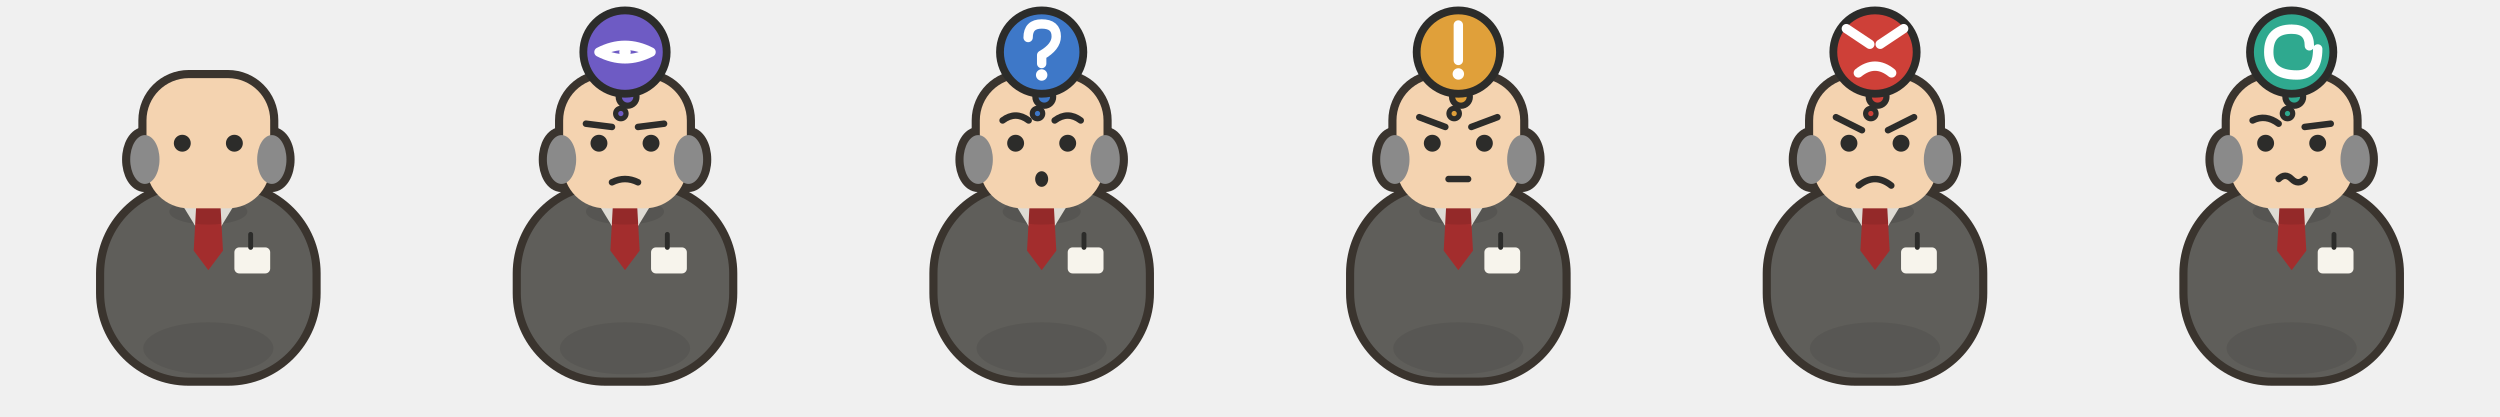
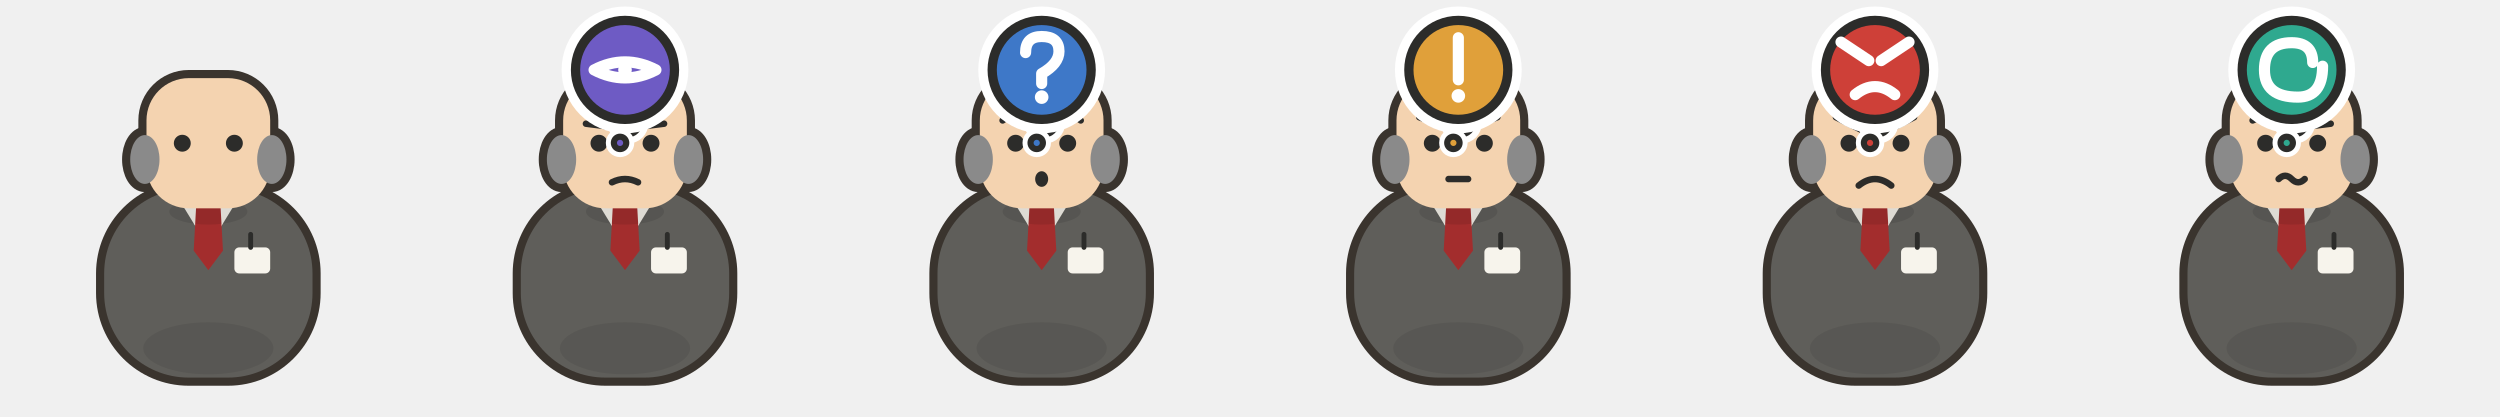
<svg xmlns="http://www.w3.org/2000/svg" viewBox="0 0 768 128" width="768" height="128">
  <g transform="translate(0 0)">
    <path d="M 48 113 a 16 4.5 0 1 0 32 0 a 16 4.5 0 1 0 -32 0 Z" fill="#000000" opacity="0.12" />
    <g transform="translate(64 0) scale(1 1) translate(-64 0)">
      <g transform="translate(64 87)">
        <path d="M -6 -29 h 12 a 26 26 0 0 1 26 26 v 6 a 26 26 0 0 1 -26 26 h -12 a 26 26 0 0 1 -26 -26 v -6 a 26 26 0 0 1 26 -26 Z" fill="#3A342E" stroke="#3A342E" stroke-width="5" stroke-linejoin="round" stroke-linecap="round" />
      </g>
    </g>
    <g transform="translate(64 58) scale(1) translate(-64 -58)">
      <g transform="translate(64 44)">
        <path d="M -6 -20 h 12 a 13 13 0 0 1 13 13 v 14 a 13 13 0 0 1 -13 13 h -12 a 13 13 0 0 1 -13 -13 v -14 a 13 13 0 0 1 13 -13 Z" fill="#3A342E" stroke="#3A342E" stroke-width="5" stroke-linejoin="round" stroke-linecap="round" />
      </g>
      <g transform="translate(64 44)">
        <path d="M -24 5 a 4.5 7.5 0 1 0 9 0 a 4.5 7.5 0 1 0 -9 0 Z" fill="#3A342E" stroke="#3A342E" stroke-width="5" stroke-linejoin="round" stroke-linecap="round" />
        <path d="M 15 5 a 4.5 7.5 0 1 0 9 0 a 4.5 7.5 0 1 0 -9 0 Z" fill="#3A342E" stroke="#3A342E" stroke-width="5" stroke-linejoin="round" stroke-linecap="round" />
      </g>
    </g>
    <g transform="translate(64 0) scale(1 1) translate(-64 0)">
      <g transform="translate(64 87)">
        <path d="M -6 -29 h 12 a 26 26 0 0 1 26 26 v 6 a 26 26 0 0 1 -26 26 h -12 a 26 26 0 0 1 -26 -26 v -6 a 26 26 0 0 1 26 -26 Z" fill="#5F5E5A" />
        <path d="M -20 20 a 20 8 0 1 0 40 0 a 20 8 0 1 0 -40 0 Z" fill="#00000012" />
      </g>
      <g transform="translate(64 87)">
        <path d="M -11 -29 L 0 -11 L 11 -29 Z" fill="#F5F2EA" />
        <path d="M -3.5 -28 L 3.5 -28 L 4.5 -10 L 0 -4 L -4.5 -10 Z" fill="#A32D2D" />
      </g>
      <g transform="translate(64 80)">
        <path d="M 9.5 -4 h 8 a 1.5 1.5 0 0 1 1.5 1.5 v 5 a 1.5 1.5 0 0 1 -1.5 1.5 h -8 a 1.5 1.5 0 0 1 -1.5 -1.5 v -5 a 1.5 1.5 0 0 1 1.5 -1.5 Z" fill="#F7F4EC" />
        <path d="M 13 -4 L 13 -8" fill="none" stroke="#2C2C2A" stroke-width="1.5" stroke-linecap="round" stroke-linejoin="round" />
      </g>
      <g transform="translate(64 87)">
        <path d="M -12 -22 a 12 4 0 1 0 24 0 a 12 4 0 1 0 -24 0 Z" fill="#00000018" />
      </g>
    </g>
    <g transform="translate(64 58) scale(1) translate(-64 -58)">
      <g transform="translate(64 44)">
        <path d="M -6 -20 h 12 a 13 13 0 0 1 13 13 v 14 a 13 13 0 0 1 -13 13 h -12 a 13 13 0 0 1 -13 -13 v -14 a 13 13 0 0 1 13 -13 Z" fill="#F4D3B0" />
        <path d="M -10.6 0 a 2.6 2.6 0 1 0 5.2 0 a 2.6 2.6 0 1 0 -5.2 0 Z" fill="#2C2C2A" />
        <path d="M 5.4 0 a 2.6 2.6 0 1 0 5.2 0 a 2.6 2.6 0 1 0 -5.2 0 Z" fill="#2C2C2A" />
      </g>
      <g transform="translate(64 44)">
        <path d="M -24 5 a 4.5 7.5 0 1 0 9 0 a 4.5 7.5 0 1 0 -9 0 Z" fill="#8A8A8A" />
        <path d="M 15 5 a 4.5 7.5 0 1 0 9 0 a 4.5 7.5 0 1 0 -9 0 Z" fill="#8A8A8A" />
      </g>
    </g>
  </g>
  <g transform="translate(128 0)">
    <path d="M 48 113 a 16 4.5 0 1 0 32 0 a 16 4.5 0 1 0 -32 0 Z" fill="#000000" opacity="0.12" />
    <g transform="translate(64 0) scale(1 1) translate(-64 0)">
      <g transform="translate(64 87)">
        <path d="M -6 -29 h 12 a 26 26 0 0 1 26 26 v 6 a 26 26 0 0 1 -26 26 h -12 a 26 26 0 0 1 -26 -26 v -6 a 26 26 0 0 1 26 -26 Z" fill="#3A342E" stroke="#3A342E" stroke-width="5" stroke-linejoin="round" stroke-linecap="round" />
      </g>
    </g>
    <g transform="translate(64 58) scale(1) translate(-64 -58)">
      <g transform="translate(64 44)">
        <path d="M -6 -20 h 12 a 13 13 0 0 1 13 13 v 14 a 13 13 0 0 1 -13 13 h -12 a 13 13 0 0 1 -13 -13 v -14 a 13 13 0 0 1 13 -13 Z" fill="#3A342E" stroke="#3A342E" stroke-width="5" stroke-linejoin="round" stroke-linecap="round" />
      </g>
      <g transform="translate(64 44)">
        <path d="M -24 5 a 4.5 7.5 0 1 0 9 0 a 4.5 7.5 0 1 0 -9 0 Z" fill="#3A342E" stroke="#3A342E" stroke-width="5" stroke-linejoin="round" stroke-linecap="round" />
        <path d="M 15 5 a 4.5 7.5 0 1 0 9 0 a 4.5 7.5 0 1 0 -9 0 Z" fill="#3A342E" stroke="#3A342E" stroke-width="5" stroke-linejoin="round" stroke-linecap="round" />
      </g>
    </g>
    <g transform="translate(64 0) scale(1 1) translate(-64 0)">
      <g transform="translate(64 87)">
        <path d="M -6 -29 h 12 a 26 26 0 0 1 26 26 v 6 a 26 26 0 0 1 -26 26 h -12 a 26 26 0 0 1 -26 -26 v -6 a 26 26 0 0 1 26 -26 Z" fill="#5F5E5A" />
        <path d="M -20 20 a 20 8 0 1 0 40 0 a 20 8 0 1 0 -40 0 Z" fill="#00000012" />
      </g>
      <g transform="translate(64 87)">
        <path d="M -11 -29 L 0 -11 L 11 -29 Z" fill="#F5F2EA" />
        <path d="M -3.5 -28 L 3.5 -28 L 4.5 -10 L 0 -4 L -4.5 -10 Z" fill="#A32D2D" />
      </g>
      <g transform="translate(64 80)">
        <path d="M 9.5 -4 h 8 a 1.5 1.5 0 0 1 1.5 1.5 v 5 a 1.5 1.5 0 0 1 -1.5 1.5 h -8 a 1.5 1.5 0 0 1 -1.5 -1.5 v -5 a 1.5 1.5 0 0 1 1.5 -1.5 Z" fill="#F7F4EC" />
        <path d="M 13 -4 L 13 -8" fill="none" stroke="#2C2C2A" stroke-width="1.5" stroke-linecap="round" stroke-linejoin="round" />
      </g>
      <g transform="translate(64 87)">
        <path d="M -12 -22 a 12 4 0 1 0 24 0 a 12 4 0 1 0 -24 0 Z" fill="#00000018" />
      </g>
    </g>
    <g transform="translate(64 58) scale(1) translate(-64 -58)">
      <g transform="translate(64 44)">
        <path d="M -6 -20 h 12 a 13 13 0 0 1 13 13 v 14 a 13 13 0 0 1 -13 13 h -12 a 13 13 0 0 1 -13 -13 v -14 a 13 13 0 0 1 13 -13 Z" fill="#F4D3B0" />
        <path d="M -10.6 0 a 2.6 2.6 0 1 0 5.2 0 a 2.6 2.6 0 1 0 -5.2 0 Z" fill="#2C2C2A" />
        <path d="M 5.4 0 a 2.6 2.6 0 1 0 5.2 0 a 2.6 2.6 0 1 0 -5.2 0 Z" fill="#2C2C2A" />
      </g>
      <g transform="translate(64 44)">
        <path d="M -12 -6 L -4 -5" fill="none" stroke="#2C2C2A" stroke-width="2" stroke-linecap="round" stroke-linejoin="round" />
        <path d="M 4 -5 L 12 -6" fill="none" stroke="#2C2C2A" stroke-width="2" stroke-linecap="round" stroke-linejoin="round" />
        <path d="M -4 12 Q 0 10 4 12" fill="none" stroke="#2C2C2A" stroke-width="2" stroke-linecap="round" stroke-linejoin="round" />
      </g>
      <g transform="translate(64 44)">
        <path d="M -24 5 a 4.5 7.5 0 1 0 9 0 a 4.5 7.5 0 1 0 -9 0 Z" fill="#8A8A8A" />
        <path d="M 15 5 a 4.5 7.5 0 1 0 9 0 a 4.5 7.5 0 1 0 -9 0 Z" fill="#8A8A8A" />
      </g>
    </g>
-     <g transform="translate(64 16) scale(1.6)">
-       <path d="M -1.2 8.6 a 1.7 1.7 0 1 0 3.4 0 a 1.7 1.7 0 1 0 -3.4 0 Z" fill="#6E5BC4" stroke="#2C2C2A" stroke-width="1.2" />
-       <path d="M -1.8 11.8 a 1 1 0 1 0 2 0 a 1 1 0 1 0 -2 0 Z" fill="#6E5BC4" stroke="#2C2C2A" stroke-width="1" />
+     <g transform="translate(64 21.475) scale(1.9)">
+       <path d="M -1.2 8.6 a 1.7 1.7 0 1 0 3.4 0 a 1.7 1.7 0 1 0 -3.4 0 Z" fill="none" stroke="#FFFFFF" stroke-width="3.2" stroke-linejoin="round" />
+       <path d="M -1.2 8.6 a 1.7 1.7 0 1 0 3.4 0 a 1.7 1.7 0 1 0 -3.4 0 Z" fill="#6E5BC4" stroke="#2C2C2A" stroke-width="1.2" stroke-linejoin="round" />
+       <path d="M -1.8 11.8 a 1 1 0 1 0 2 0 a 1 1 0 1 0 -2 0 Z" fill="none" stroke="#FFFFFF" stroke-width="2.6" stroke-linejoin="round" />
+       <path d="M -1.8 11.8 a 1 1 0 1 0 2 0 a 1 1 0 1 0 -2 0 Z" fill="#6E5BC4" stroke="#2C2C2A" stroke-width="1" stroke-linejoin="round" />
+       <path d="M -8 0 a 8 8 0 1 0 16 0 a 8 8 0 1 0 -16 0 Z" fill="none" stroke="#FFFFFF" stroke-width="4.5" stroke-linejoin="round" />
      <path d="M -8 0 a 8 8 0 1 0 16 0 a 8 8 0 1 0 -16 0 Z" fill="#6E5BC4" stroke="#2C2C2A" stroke-width="1.5" stroke-linejoin="round" />
      <path d="M -5 0 Q 0 -2.6 5 0 Q 0 2.6 -5 0 Z" fill="none" stroke="#FFFFFF" stroke-width="1.8" stroke-linecap="round" stroke-linejoin="round" />
      <path d="M -1.1 0 a 1.1 1.1 0 1 0 2.2 0 a 1.1 1.1 0 1 0 -2.2 0 Z" fill="#FFFFFF" />
    </g>
  </g>
  <g transform="translate(256 0)">
    <path d="M 48 113 a 16 4.5 0 1 0 32 0 a 16 4.5 0 1 0 -32 0 Z" fill="#000000" opacity="0.12" />
    <g transform="translate(64 0) scale(1 1) translate(-64 0)">
      <g transform="translate(64 87)">
        <path d="M -6 -29 h 12 a 26 26 0 0 1 26 26 v 6 a 26 26 0 0 1 -26 26 h -12 a 26 26 0 0 1 -26 -26 v -6 a 26 26 0 0 1 26 -26 Z" fill="#3A342E" stroke="#3A342E" stroke-width="5" stroke-linejoin="round" stroke-linecap="round" />
      </g>
    </g>
    <g transform="translate(64 58) scale(1) translate(-64 -58)">
      <g transform="translate(64 44)">
        <path d="M -6 -20 h 12 a 13 13 0 0 1 13 13 v 14 a 13 13 0 0 1 -13 13 h -12 a 13 13 0 0 1 -13 -13 v -14 a 13 13 0 0 1 13 -13 Z" fill="#3A342E" stroke="#3A342E" stroke-width="5" stroke-linejoin="round" stroke-linecap="round" />
      </g>
      <g transform="translate(64 44)">
        <path d="M -24 5 a 4.5 7.5 0 1 0 9 0 a 4.5 7.5 0 1 0 -9 0 Z" fill="#3A342E" stroke="#3A342E" stroke-width="5" stroke-linejoin="round" stroke-linecap="round" />
        <path d="M 15 5 a 4.5 7.5 0 1 0 9 0 a 4.5 7.5 0 1 0 -9 0 Z" fill="#3A342E" stroke="#3A342E" stroke-width="5" stroke-linejoin="round" stroke-linecap="round" />
      </g>
    </g>
    <g transform="translate(64 0) scale(1 1) translate(-64 0)">
      <g transform="translate(64 87)">
        <path d="M -6 -29 h 12 a 26 26 0 0 1 26 26 v 6 a 26 26 0 0 1 -26 26 h -12 a 26 26 0 0 1 -26 -26 v -6 a 26 26 0 0 1 26 -26 Z" fill="#5F5E5A" />
        <path d="M -20 20 a 20 8 0 1 0 40 0 a 20 8 0 1 0 -40 0 Z" fill="#00000012" />
      </g>
      <g transform="translate(64 87)">
        <path d="M -11 -29 L 0 -11 L 11 -29 Z" fill="#F5F2EA" />
        <path d="M -3.5 -28 L 3.5 -28 L 4.5 -10 L 0 -4 L -4.5 -10 Z" fill="#A32D2D" />
      </g>
      <g transform="translate(64 80)">
        <path d="M 9.5 -4 h 8 a 1.5 1.5 0 0 1 1.5 1.5 v 5 a 1.5 1.5 0 0 1 -1.5 1.5 h -8 a 1.5 1.5 0 0 1 -1.5 -1.5 v -5 a 1.5 1.5 0 0 1 1.5 -1.5 Z" fill="#F7F4EC" />
        <path d="M 13 -4 L 13 -8" fill="none" stroke="#2C2C2A" stroke-width="1.5" stroke-linecap="round" stroke-linejoin="round" />
      </g>
      <g transform="translate(64 87)">
        <path d="M -12 -22 a 12 4 0 1 0 24 0 a 12 4 0 1 0 -24 0 Z" fill="#00000018" />
      </g>
    </g>
    <g transform="translate(64 58) scale(1) translate(-64 -58)">
      <g transform="translate(64 44)">
        <path d="M -6 -20 h 12 a 13 13 0 0 1 13 13 v 14 a 13 13 0 0 1 -13 13 h -12 a 13 13 0 0 1 -13 -13 v -14 a 13 13 0 0 1 13 -13 Z" fill="#F4D3B0" />
        <path d="M -10.6 0 a 2.6 2.6 0 1 0 5.2 0 a 2.6 2.6 0 1 0 -5.2 0 Z" fill="#2C2C2A" />
        <path d="M 5.4 0 a 2.6 2.6 0 1 0 5.2 0 a 2.6 2.6 0 1 0 -5.2 0 Z" fill="#2C2C2A" />
      </g>
      <g transform="translate(64 44)">
        <path d="M -12 -7 Q -8 -10 -4 -7" fill="none" stroke="#2C2C2A" stroke-width="2" stroke-linecap="round" stroke-linejoin="round" />
        <path d="M 4 -7 Q 8 -10 12 -7" fill="none" stroke="#2C2C2A" stroke-width="2" stroke-linecap="round" stroke-linejoin="round" />
        <path d="M -2 11 a 2 2.4 0 1 0 4 0 a 2 2.4 0 1 0 -4 0 Z" fill="#2C2C2A" />
      </g>
      <g transform="translate(64 44)">
        <path d="M -24 5 a 4.5 7.5 0 1 0 9 0 a 4.5 7.5 0 1 0 -9 0 Z" fill="#8A8A8A" />
        <path d="M 15 5 a 4.5 7.5 0 1 0 9 0 a 4.5 7.5 0 1 0 -9 0 Z" fill="#8A8A8A" />
      </g>
    </g>
-     <g transform="translate(64 16) scale(1.6)">
-       <path d="M -1.2 8.6 a 1.7 1.7 0 1 0 3.4 0 a 1.7 1.7 0 1 0 -3.4 0 Z" fill="#3E78C8" stroke="#2C2C2A" stroke-width="1.2" />
-       <path d="M -1.8 11.8 a 1 1 0 1 0 2 0 a 1 1 0 1 0 -2 0 Z" fill="#3E78C8" stroke="#2C2C2A" stroke-width="1" />
+     <g transform="translate(64 21.475) scale(1.9)">
+       <path d="M -1.2 8.6 a 1.7 1.7 0 1 0 3.4 0 a 1.7 1.7 0 1 0 -3.4 0 Z" fill="none" stroke="#FFFFFF" stroke-width="3.2" stroke-linejoin="round" />
+       <path d="M -1.2 8.6 a 1.7 1.7 0 1 0 3.4 0 a 1.7 1.7 0 1 0 -3.4 0 Z" fill="#3E78C8" stroke="#2C2C2A" stroke-width="1.2" stroke-linejoin="round" />
+       <path d="M -1.8 11.8 a 1 1 0 1 0 2 0 a 1 1 0 1 0 -2 0 Z" fill="none" stroke="#FFFFFF" stroke-width="2.6" stroke-linejoin="round" />
+       <path d="M -1.8 11.8 a 1 1 0 1 0 2 0 a 1 1 0 1 0 -2 0 Z" fill="#3E78C8" stroke="#2C2C2A" stroke-width="1" stroke-linejoin="round" />
+       <path d="M -8 0 a 8 8 0 1 0 16 0 a 8 8 0 1 0 -16 0 Z" fill="none" stroke="#FFFFFF" stroke-width="4.5" stroke-linejoin="round" />
      <path d="M -8 0 a 8 8 0 1 0 16 0 a 8 8 0 1 0 -16 0 Z" fill="#3E78C8" stroke="#2C2C2A" stroke-width="1.5" stroke-linejoin="round" />
      <path d="M -2.6 -2.8 Q -2.6 -5.4 0 -5.4 Q 2.8 -5.4 2.8 -3 Q 2.8 -1 0 0.6 L 0 2.2" fill="none" stroke="#FFFFFF" stroke-width="1.8" stroke-linecap="round" stroke-linejoin="round" />
      <path d="M -1.1 4.4 a 1.1 1.1 0 1 0 2.2 0 a 1.1 1.1 0 1 0 -2.2 0 Z" fill="#FFFFFF" />
    </g>
  </g>
  <g transform="translate(384 0)">
    <path d="M 48 113 a 16 4.5 0 1 0 32 0 a 16 4.5 0 1 0 -32 0 Z" fill="#000000" opacity="0.12" />
    <g transform="translate(64 0) scale(1 1) translate(-64 0)">
      <g transform="translate(64 87)">
        <path d="M -6 -29 h 12 a 26 26 0 0 1 26 26 v 6 a 26 26 0 0 1 -26 26 h -12 a 26 26 0 0 1 -26 -26 v -6 a 26 26 0 0 1 26 -26 Z" fill="#3A342E" stroke="#3A342E" stroke-width="5" stroke-linejoin="round" stroke-linecap="round" />
      </g>
    </g>
    <g transform="translate(64 58) scale(1) translate(-64 -58)">
      <g transform="translate(64 44)">
        <path d="M -6 -20 h 12 a 13 13 0 0 1 13 13 v 14 a 13 13 0 0 1 -13 13 h -12 a 13 13 0 0 1 -13 -13 v -14 a 13 13 0 0 1 13 -13 Z" fill="#3A342E" stroke="#3A342E" stroke-width="5" stroke-linejoin="round" stroke-linecap="round" />
      </g>
      <g transform="translate(64 44)">
        <path d="M -24 5 a 4.5 7.5 0 1 0 9 0 a 4.5 7.5 0 1 0 -9 0 Z" fill="#3A342E" stroke="#3A342E" stroke-width="5" stroke-linejoin="round" stroke-linecap="round" />
        <path d="M 15 5 a 4.5 7.5 0 1 0 9 0 a 4.5 7.5 0 1 0 -9 0 Z" fill="#3A342E" stroke="#3A342E" stroke-width="5" stroke-linejoin="round" stroke-linecap="round" />
      </g>
    </g>
    <g transform="translate(64 0) scale(1 1) translate(-64 0)">
      <g transform="translate(64 87)">
        <path d="M -6 -29 h 12 a 26 26 0 0 1 26 26 v 6 a 26 26 0 0 1 -26 26 h -12 a 26 26 0 0 1 -26 -26 v -6 a 26 26 0 0 1 26 -26 Z" fill="#5F5E5A" />
        <path d="M -20 20 a 20 8 0 1 0 40 0 a 20 8 0 1 0 -40 0 Z" fill="#00000012" />
      </g>
      <g transform="translate(64 87)">
        <path d="M -11 -29 L 0 -11 L 11 -29 Z" fill="#F5F2EA" />
        <path d="M -3.5 -28 L 3.5 -28 L 4.5 -10 L 0 -4 L -4.5 -10 Z" fill="#A32D2D" />
      </g>
      <g transform="translate(64 80)">
        <path d="M 9.5 -4 h 8 a 1.5 1.5 0 0 1 1.5 1.5 v 5 a 1.5 1.5 0 0 1 -1.5 1.5 h -8 a 1.5 1.5 0 0 1 -1.5 -1.5 v -5 a 1.5 1.5 0 0 1 1.5 -1.5 Z" fill="#F7F4EC" />
        <path d="M 13 -4 L 13 -8" fill="none" stroke="#2C2C2A" stroke-width="1.5" stroke-linecap="round" stroke-linejoin="round" />
      </g>
      <g transform="translate(64 87)">
        <path d="M -12 -22 a 12 4 0 1 0 24 0 a 12 4 0 1 0 -24 0 Z" fill="#00000018" />
      </g>
    </g>
    <g transform="translate(64 58) scale(1) translate(-64 -58)">
      <g transform="translate(64 44)">
        <path d="M -6 -20 h 12 a 13 13 0 0 1 13 13 v 14 a 13 13 0 0 1 -13 13 h -12 a 13 13 0 0 1 -13 -13 v -14 a 13 13 0 0 1 13 -13 Z" fill="#F4D3B0" />
        <path d="M -10.6 0 a 2.6 2.6 0 1 0 5.2 0 a 2.6 2.6 0 1 0 -5.2 0 Z" fill="#2C2C2A" />
        <path d="M 5.4 0 a 2.6 2.6 0 1 0 5.2 0 a 2.6 2.6 0 1 0 -5.2 0 Z" fill="#2C2C2A" />
      </g>
      <g transform="translate(64 44)">
        <path d="M -12 -8 L -4 -5" fill="none" stroke="#2C2C2A" stroke-width="2" stroke-linecap="round" stroke-linejoin="round" />
        <path d="M 4 -5 L 12 -8" fill="none" stroke="#2C2C2A" stroke-width="2" stroke-linecap="round" stroke-linejoin="round" />
        <path d="M -3 11 L 3 11" fill="none" stroke="#2C2C2A" stroke-width="2" stroke-linecap="round" stroke-linejoin="round" />
      </g>
      <g transform="translate(64 44)">
        <path d="M -24 5 a 4.5 7.5 0 1 0 9 0 a 4.5 7.5 0 1 0 -9 0 Z" fill="#8A8A8A" />
        <path d="M 15 5 a 4.5 7.5 0 1 0 9 0 a 4.5 7.5 0 1 0 -9 0 Z" fill="#8A8A8A" />
      </g>
    </g>
-     <g transform="translate(64 16) scale(1.6)">
-       <path d="M -1.2 8.6 a 1.7 1.7 0 1 0 3.4 0 a 1.7 1.7 0 1 0 -3.4 0 Z" fill="#E0A03A" stroke="#2C2C2A" stroke-width="1.2" />
-       <path d="M -1.8 11.8 a 1 1 0 1 0 2 0 a 1 1 0 1 0 -2 0 Z" fill="#E0A03A" stroke="#2C2C2A" stroke-width="1" />
+     <g transform="translate(64 21.475) scale(1.9)">
+       <path d="M -1.2 8.6 a 1.7 1.7 0 1 0 3.4 0 a 1.7 1.7 0 1 0 -3.4 0 Z" fill="none" stroke="#FFFFFF" stroke-width="3.2" stroke-linejoin="round" />
+       <path d="M -1.2 8.6 a 1.7 1.7 0 1 0 3.4 0 a 1.7 1.7 0 1 0 -3.4 0 Z" fill="#E0A03A" stroke="#2C2C2A" stroke-width="1.2" stroke-linejoin="round" />
+       <path d="M -1.8 11.8 a 1 1 0 1 0 2 0 a 1 1 0 1 0 -2 0 Z" fill="none" stroke="#FFFFFF" stroke-width="2.6" stroke-linejoin="round" />
+       <path d="M -1.8 11.8 a 1 1 0 1 0 2 0 a 1 1 0 1 0 -2 0 Z" fill="#E0A03A" stroke="#2C2C2A" stroke-width="1" stroke-linejoin="round" />
+       <path d="M -8 0 a 8 8 0 1 0 16 0 a 8 8 0 1 0 -16 0 Z" fill="none" stroke="#FFFFFF" stroke-width="4.5" stroke-linejoin="round" />
      <path d="M -8 0 a 8 8 0 1 0 16 0 a 8 8 0 1 0 -16 0 Z" fill="#E0A03A" stroke="#2C2C2A" stroke-width="1.5" stroke-linejoin="round" />
      <path d="M 0 -5.2 L 0 1.6" fill="none" stroke="#FFFFFF" stroke-width="1.8" stroke-linecap="round" stroke-linejoin="round" />
      <path d="M -1.1 4.2 a 1.1 1.1 0 1 0 2.2 0 a 1.1 1.1 0 1 0 -2.2 0 Z" fill="#FFFFFF" />
    </g>
  </g>
  <g transform="translate(512 0)">
    <path d="M 48 113 a 16 4.5 0 1 0 32 0 a 16 4.5 0 1 0 -32 0 Z" fill="#000000" opacity="0.12" />
    <g transform="translate(64 0) scale(1 1) translate(-64 0)">
      <g transform="translate(64 87)">
        <path d="M -6 -29 h 12 a 26 26 0 0 1 26 26 v 6 a 26 26 0 0 1 -26 26 h -12 a 26 26 0 0 1 -26 -26 v -6 a 26 26 0 0 1 26 -26 Z" fill="#3A342E" stroke="#3A342E" stroke-width="5" stroke-linejoin="round" stroke-linecap="round" />
      </g>
    </g>
    <g transform="translate(64 58) scale(1) translate(-64 -58)">
      <g transform="translate(64 44)">
        <path d="M -6 -20 h 12 a 13 13 0 0 1 13 13 v 14 a 13 13 0 0 1 -13 13 h -12 a 13 13 0 0 1 -13 -13 v -14 a 13 13 0 0 1 13 -13 Z" fill="#3A342E" stroke="#3A342E" stroke-width="5" stroke-linejoin="round" stroke-linecap="round" />
      </g>
      <g transform="translate(64 44)">
        <path d="M -24 5 a 4.5 7.5 0 1 0 9 0 a 4.5 7.5 0 1 0 -9 0 Z" fill="#3A342E" stroke="#3A342E" stroke-width="5" stroke-linejoin="round" stroke-linecap="round" />
        <path d="M 15 5 a 4.5 7.5 0 1 0 9 0 a 4.5 7.5 0 1 0 -9 0 Z" fill="#3A342E" stroke="#3A342E" stroke-width="5" stroke-linejoin="round" stroke-linecap="round" />
      </g>
    </g>
    <g transform="translate(64 0) scale(1 1) translate(-64 0)">
      <g transform="translate(64 87)">
        <path d="M -6 -29 h 12 a 26 26 0 0 1 26 26 v 6 a 26 26 0 0 1 -26 26 h -12 a 26 26 0 0 1 -26 -26 v -6 a 26 26 0 0 1 26 -26 Z" fill="#5F5E5A" />
        <path d="M -20 20 a 20 8 0 1 0 40 0 a 20 8 0 1 0 -40 0 Z" fill="#00000012" />
      </g>
      <g transform="translate(64 87)">
        <path d="M -11 -29 L 0 -11 L 11 -29 Z" fill="#F5F2EA" />
        <path d="M -3.5 -28 L 3.5 -28 L 4.5 -10 L 0 -4 L -4.5 -10 Z" fill="#A32D2D" />
      </g>
      <g transform="translate(64 80)">
        <path d="M 9.5 -4 h 8 a 1.5 1.5 0 0 1 1.5 1.5 v 5 a 1.5 1.5 0 0 1 -1.5 1.5 h -8 a 1.5 1.5 0 0 1 -1.5 -1.5 v -5 a 1.5 1.5 0 0 1 1.5 -1.5 Z" fill="#F7F4EC" />
        <path d="M 13 -4 L 13 -8" fill="none" stroke="#2C2C2A" stroke-width="1.5" stroke-linecap="round" stroke-linejoin="round" />
      </g>
      <g transform="translate(64 87)">
        <path d="M -12 -22 a 12 4 0 1 0 24 0 a 12 4 0 1 0 -24 0 Z" fill="#00000018" />
      </g>
    </g>
    <g transform="translate(64 58) scale(1) translate(-64 -58)">
      <g transform="translate(64 44)">
        <path d="M -6 -20 h 12 a 13 13 0 0 1 13 13 v 14 a 13 13 0 0 1 -13 13 h -12 a 13 13 0 0 1 -13 -13 v -14 a 13 13 0 0 1 13 -13 Z" fill="#F4D3B0" />
        <path d="M -10.6 0 a 2.6 2.6 0 1 0 5.2 0 a 2.6 2.6 0 1 0 -5.2 0 Z" fill="#2C2C2A" />
        <path d="M 5.4 0 a 2.6 2.6 0 1 0 5.2 0 a 2.6 2.6 0 1 0 -5.2 0 Z" fill="#2C2C2A" />
      </g>
      <g transform="translate(64 44)">
        <path d="M -12 -8 L -4 -4" fill="none" stroke="#2C2C2A" stroke-width="2" stroke-linecap="round" stroke-linejoin="round" />
        <path d="M 4 -4 L 12 -8" fill="none" stroke="#2C2C2A" stroke-width="2" stroke-linecap="round" stroke-linejoin="round" />
        <path d="M -5 13 Q 0 9 5 13" fill="none" stroke="#2C2C2A" stroke-width="2" stroke-linecap="round" stroke-linejoin="round" />
      </g>
      <g transform="translate(64 44)">
        <path d="M -24 5 a 4.5 7.5 0 1 0 9 0 a 4.5 7.5 0 1 0 -9 0 Z" fill="#8A8A8A" />
        <path d="M 15 5 a 4.5 7.5 0 1 0 9 0 a 4.5 7.5 0 1 0 -9 0 Z" fill="#8A8A8A" />
      </g>
    </g>
-     <g transform="translate(64 16) scale(1.6)">
-       <path d="M -1.2 8.6 a 1.7 1.7 0 1 0 3.4 0 a 1.7 1.7 0 1 0 -3.4 0 Z" fill="#CE4038" stroke="#2C2C2A" stroke-width="1.2" />
-       <path d="M -1.8 11.8 a 1 1 0 1 0 2 0 a 1 1 0 1 0 -2 0 Z" fill="#CE4038" stroke="#2C2C2A" stroke-width="1" />
+     <g transform="translate(64 21.475) scale(1.9)">
+       <path d="M -1.2 8.6 a 1.7 1.7 0 1 0 3.4 0 a 1.7 1.7 0 1 0 -3.4 0 Z" fill="none" stroke="#FFFFFF" stroke-width="3.2" stroke-linejoin="round" />
+       <path d="M -1.2 8.6 a 1.7 1.7 0 1 0 3.4 0 a 1.7 1.7 0 1 0 -3.4 0 Z" fill="#CE4038" stroke="#2C2C2A" stroke-width="1.2" stroke-linejoin="round" />
+       <path d="M -1.8 11.8 a 1 1 0 1 0 2 0 a 1 1 0 1 0 -2 0 Z" fill="none" stroke="#FFFFFF" stroke-width="2.6" stroke-linejoin="round" />
+       <path d="M -1.8 11.8 a 1 1 0 1 0 2 0 a 1 1 0 1 0 -2 0 Z" fill="#CE4038" stroke="#2C2C2A" stroke-width="1" stroke-linejoin="round" />
+       <path d="M -8 0 a 8 8 0 1 0 16 0 a 8 8 0 1 0 -16 0 Z" fill="none" stroke="#FFFFFF" stroke-width="4.5" stroke-linejoin="round" />
      <path d="M -8 0 a 8 8 0 1 0 16 0 a 8 8 0 1 0 -16 0 Z" fill="#CE4038" stroke="#2C2C2A" stroke-width="1.5" stroke-linejoin="round" />
      <path d="M -5.5 -4.5 L -1 -1.5" fill="none" stroke="#FFFFFF" stroke-width="1.8" stroke-linecap="round" stroke-linejoin="round" />
      <path d="M 5.5 -4.5 L 1 -1.5" fill="none" stroke="#FFFFFF" stroke-width="1.8" stroke-linecap="round" stroke-linejoin="round" />
      <path d="M -3.2 4 Q 0 1.4 3.2 4" fill="none" stroke="#FFFFFF" stroke-width="1.8" stroke-linecap="round" stroke-linejoin="round" />
    </g>
  </g>
  <g transform="translate(640 0)">
    <path d="M 48 113 a 16 4.5 0 1 0 32 0 a 16 4.5 0 1 0 -32 0 Z" fill="#000000" opacity="0.12" />
    <g transform="translate(64 0) scale(1 1) translate(-64 0)">
      <g transform="translate(64 87)">
        <path d="M -6 -29 h 12 a 26 26 0 0 1 26 26 v 6 a 26 26 0 0 1 -26 26 h -12 a 26 26 0 0 1 -26 -26 v -6 a 26 26 0 0 1 26 -26 Z" fill="#3A342E" stroke="#3A342E" stroke-width="5" stroke-linejoin="round" stroke-linecap="round" />
      </g>
    </g>
    <g transform="translate(64 58) scale(1) translate(-64 -58)">
      <g transform="translate(64 44)">
        <path d="M -6 -20 h 12 a 13 13 0 0 1 13 13 v 14 a 13 13 0 0 1 -13 13 h -12 a 13 13 0 0 1 -13 -13 v -14 a 13 13 0 0 1 13 -13 Z" fill="#3A342E" stroke="#3A342E" stroke-width="5" stroke-linejoin="round" stroke-linecap="round" />
      </g>
      <g transform="translate(64 44)">
        <path d="M -24 5 a 4.5 7.5 0 1 0 9 0 a 4.5 7.5 0 1 0 -9 0 Z" fill="#3A342E" stroke="#3A342E" stroke-width="5" stroke-linejoin="round" stroke-linecap="round" />
        <path d="M 15 5 a 4.5 7.5 0 1 0 9 0 a 4.5 7.5 0 1 0 -9 0 Z" fill="#3A342E" stroke="#3A342E" stroke-width="5" stroke-linejoin="round" stroke-linecap="round" />
      </g>
    </g>
    <g transform="translate(64 0) scale(1 1) translate(-64 0)">
      <g transform="translate(64 87)">
        <path d="M -6 -29 h 12 a 26 26 0 0 1 26 26 v 6 a 26 26 0 0 1 -26 26 h -12 a 26 26 0 0 1 -26 -26 v -6 a 26 26 0 0 1 26 -26 Z" fill="#5F5E5A" />
        <path d="M -20 20 a 20 8 0 1 0 40 0 a 20 8 0 1 0 -40 0 Z" fill="#00000012" />
      </g>
      <g transform="translate(64 87)">
        <path d="M -11 -29 L 0 -11 L 11 -29 Z" fill="#F5F2EA" />
        <path d="M -3.5 -28 L 3.5 -28 L 4.5 -10 L 0 -4 L -4.5 -10 Z" fill="#A32D2D" />
      </g>
      <g transform="translate(64 80)">
        <path d="M 9.5 -4 h 8 a 1.5 1.5 0 0 1 1.5 1.5 v 5 a 1.5 1.5 0 0 1 -1.5 1.5 h -8 a 1.5 1.5 0 0 1 -1.5 -1.5 v -5 a 1.5 1.5 0 0 1 1.5 -1.5 Z" fill="#F7F4EC" />
        <path d="M 13 -4 L 13 -8" fill="none" stroke="#2C2C2A" stroke-width="1.5" stroke-linecap="round" stroke-linejoin="round" />
      </g>
      <g transform="translate(64 87)">
        <path d="M -12 -22 a 12 4 0 1 0 24 0 a 12 4 0 1 0 -24 0 Z" fill="#00000018" />
      </g>
    </g>
    <g transform="translate(64 58) scale(1) translate(-64 -58)">
      <g transform="translate(64 44)">
        <path d="M -6 -20 h 12 a 13 13 0 0 1 13 13 v 14 a 13 13 0 0 1 -13 13 h -12 a 13 13 0 0 1 -13 -13 v -14 a 13 13 0 0 1 13 -13 Z" fill="#F4D3B0" />
        <path d="M -10.6 0 a 2.6 2.6 0 1 0 5.2 0 a 2.6 2.6 0 1 0 -5.2 0 Z" fill="#2C2C2A" />
        <path d="M 5.4 0 a 2.6 2.6 0 1 0 5.2 0 a 2.6 2.6 0 1 0 -5.2 0 Z" fill="#2C2C2A" />
      </g>
      <g transform="translate(64 44)">
        <path d="M -12 -7 Q -8 -9 -4 -6" fill="none" stroke="#2C2C2A" stroke-width="2" stroke-linecap="round" stroke-linejoin="round" />
        <path d="M 4 -5 L 12 -6" fill="none" stroke="#2C2C2A" stroke-width="2" stroke-linecap="round" stroke-linejoin="round" />
        <path d="M -4 11 Q -2 9 0 11 Q 2 13 4 11" fill="none" stroke="#2C2C2A" stroke-width="2" stroke-linecap="round" stroke-linejoin="round" />
      </g>
      <g transform="translate(64 44)">
        <path d="M -24 5 a 4.5 7.5 0 1 0 9 0 a 4.5 7.5 0 1 0 -9 0 Z" fill="#8A8A8A" />
        <path d="M 15 5 a 4.5 7.5 0 1 0 9 0 a 4.5 7.5 0 1 0 -9 0 Z" fill="#8A8A8A" />
      </g>
    </g>
-     <g transform="translate(64 16) scale(1.6)">
-       <path d="M -1.2 8.6 a 1.7 1.7 0 1 0 3.4 0 a 1.7 1.7 0 1 0 -3.4 0 Z" fill="#2FA98F" stroke="#2C2C2A" stroke-width="1.2" />
-       <path d="M -1.8 11.8 a 1 1 0 1 0 2 0 a 1 1 0 1 0 -2 0 Z" fill="#2FA98F" stroke="#2C2C2A" stroke-width="1" />
+     <g transform="translate(64 21.475) scale(1.9)">
+       <path d="M -1.2 8.6 a 1.7 1.7 0 1 0 3.4 0 a 1.7 1.7 0 1 0 -3.4 0 Z" fill="none" stroke="#FFFFFF" stroke-width="3.2" stroke-linejoin="round" />
+       <path d="M -1.2 8.6 a 1.7 1.7 0 1 0 3.4 0 a 1.7 1.7 0 1 0 -3.4 0 Z" fill="#2FA98F" stroke="#2C2C2A" stroke-width="1.2" stroke-linejoin="round" />
+       <path d="M -1.8 11.8 a 1 1 0 1 0 2 0 a 1 1 0 1 0 -2 0 Z" fill="none" stroke="#FFFFFF" stroke-width="2.6" stroke-linejoin="round" />
+       <path d="M -1.8 11.8 a 1 1 0 1 0 2 0 a 1 1 0 1 0 -2 0 Z" fill="#2FA98F" stroke="#2C2C2A" stroke-width="1" stroke-linejoin="round" />
+       <path d="M -8 0 a 8 8 0 1 0 16 0 a 8 8 0 1 0 -16 0 Z" fill="none" stroke="#FFFFFF" stroke-width="4.5" stroke-linejoin="round" />
      <path d="M -8 0 a 8 8 0 1 0 16 0 a 8 8 0 1 0 -16 0 Z" fill="#2FA98F" stroke="#2C2C2A" stroke-width="1.5" stroke-linejoin="round" />
      <path d="M 3.4 -1.2 Q 3.4 -4.4 0 -4.4 Q -4.4 -4.4 -4.4 0 Q -4.4 4.4 1 4.4 Q 5 4.4 5 -0.6" fill="none" stroke="#FFFFFF" stroke-width="1.8" stroke-linecap="round" stroke-linejoin="round" />
    </g>
  </g>
</svg>
